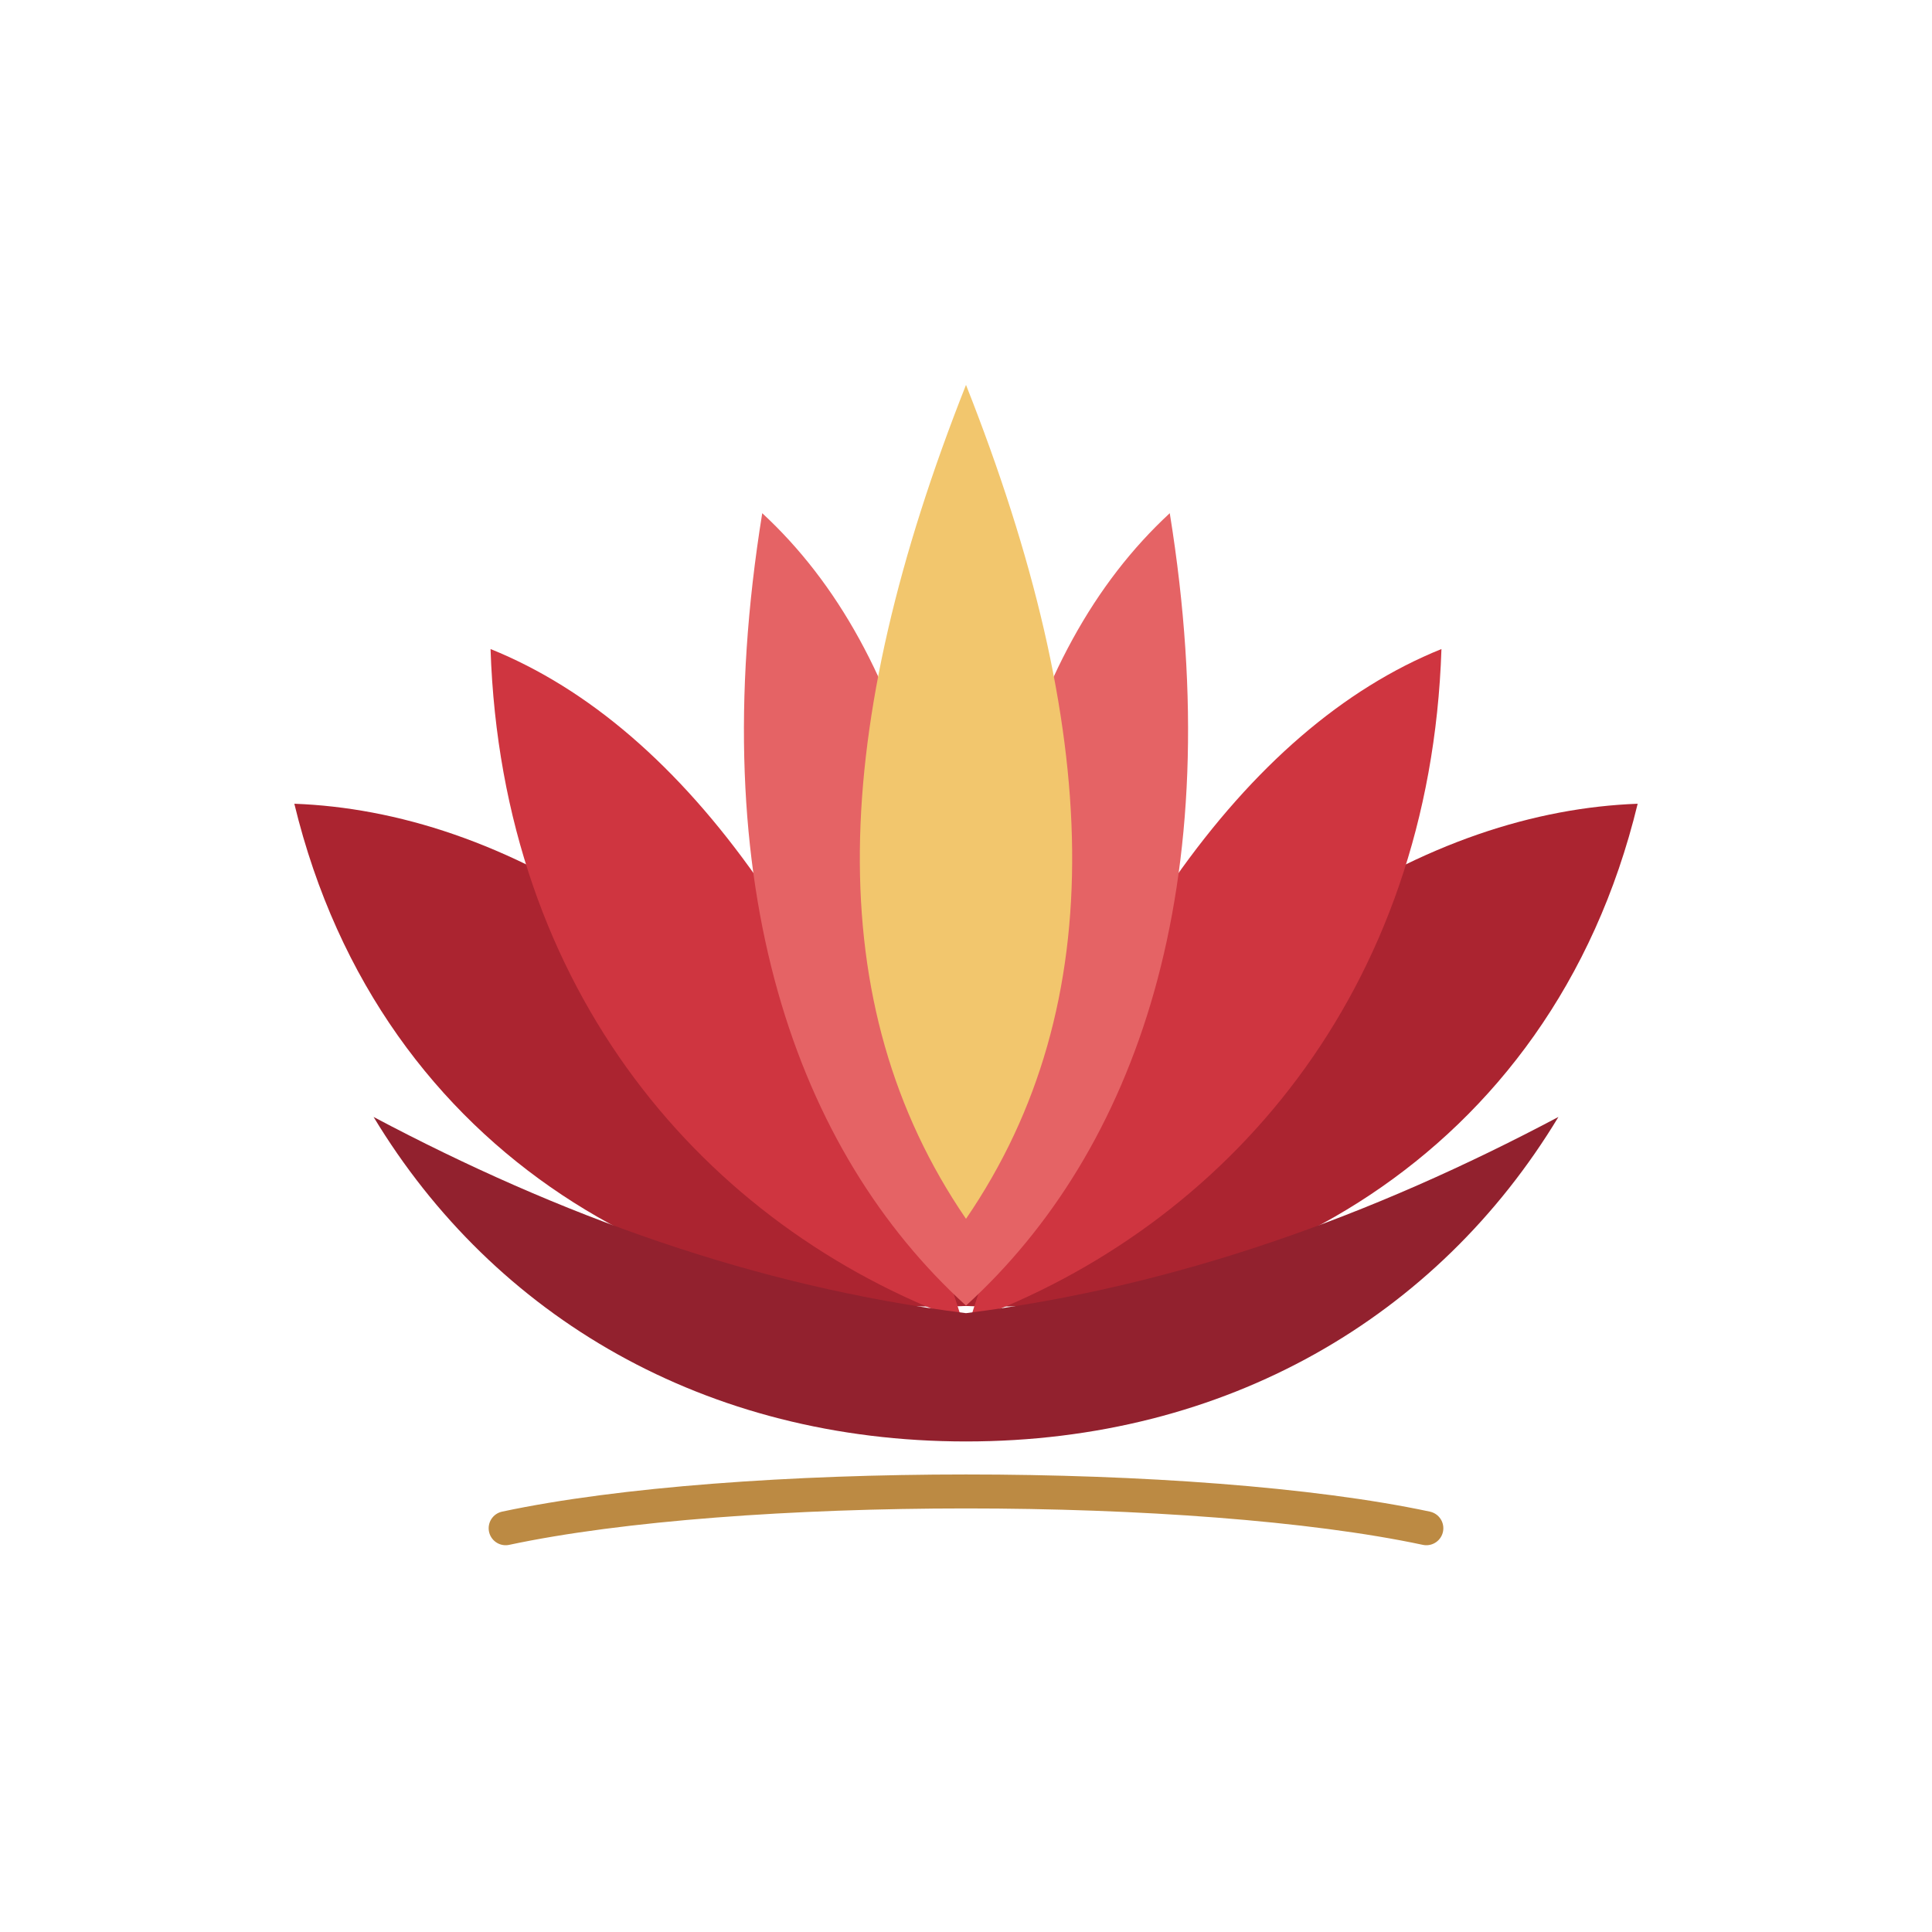
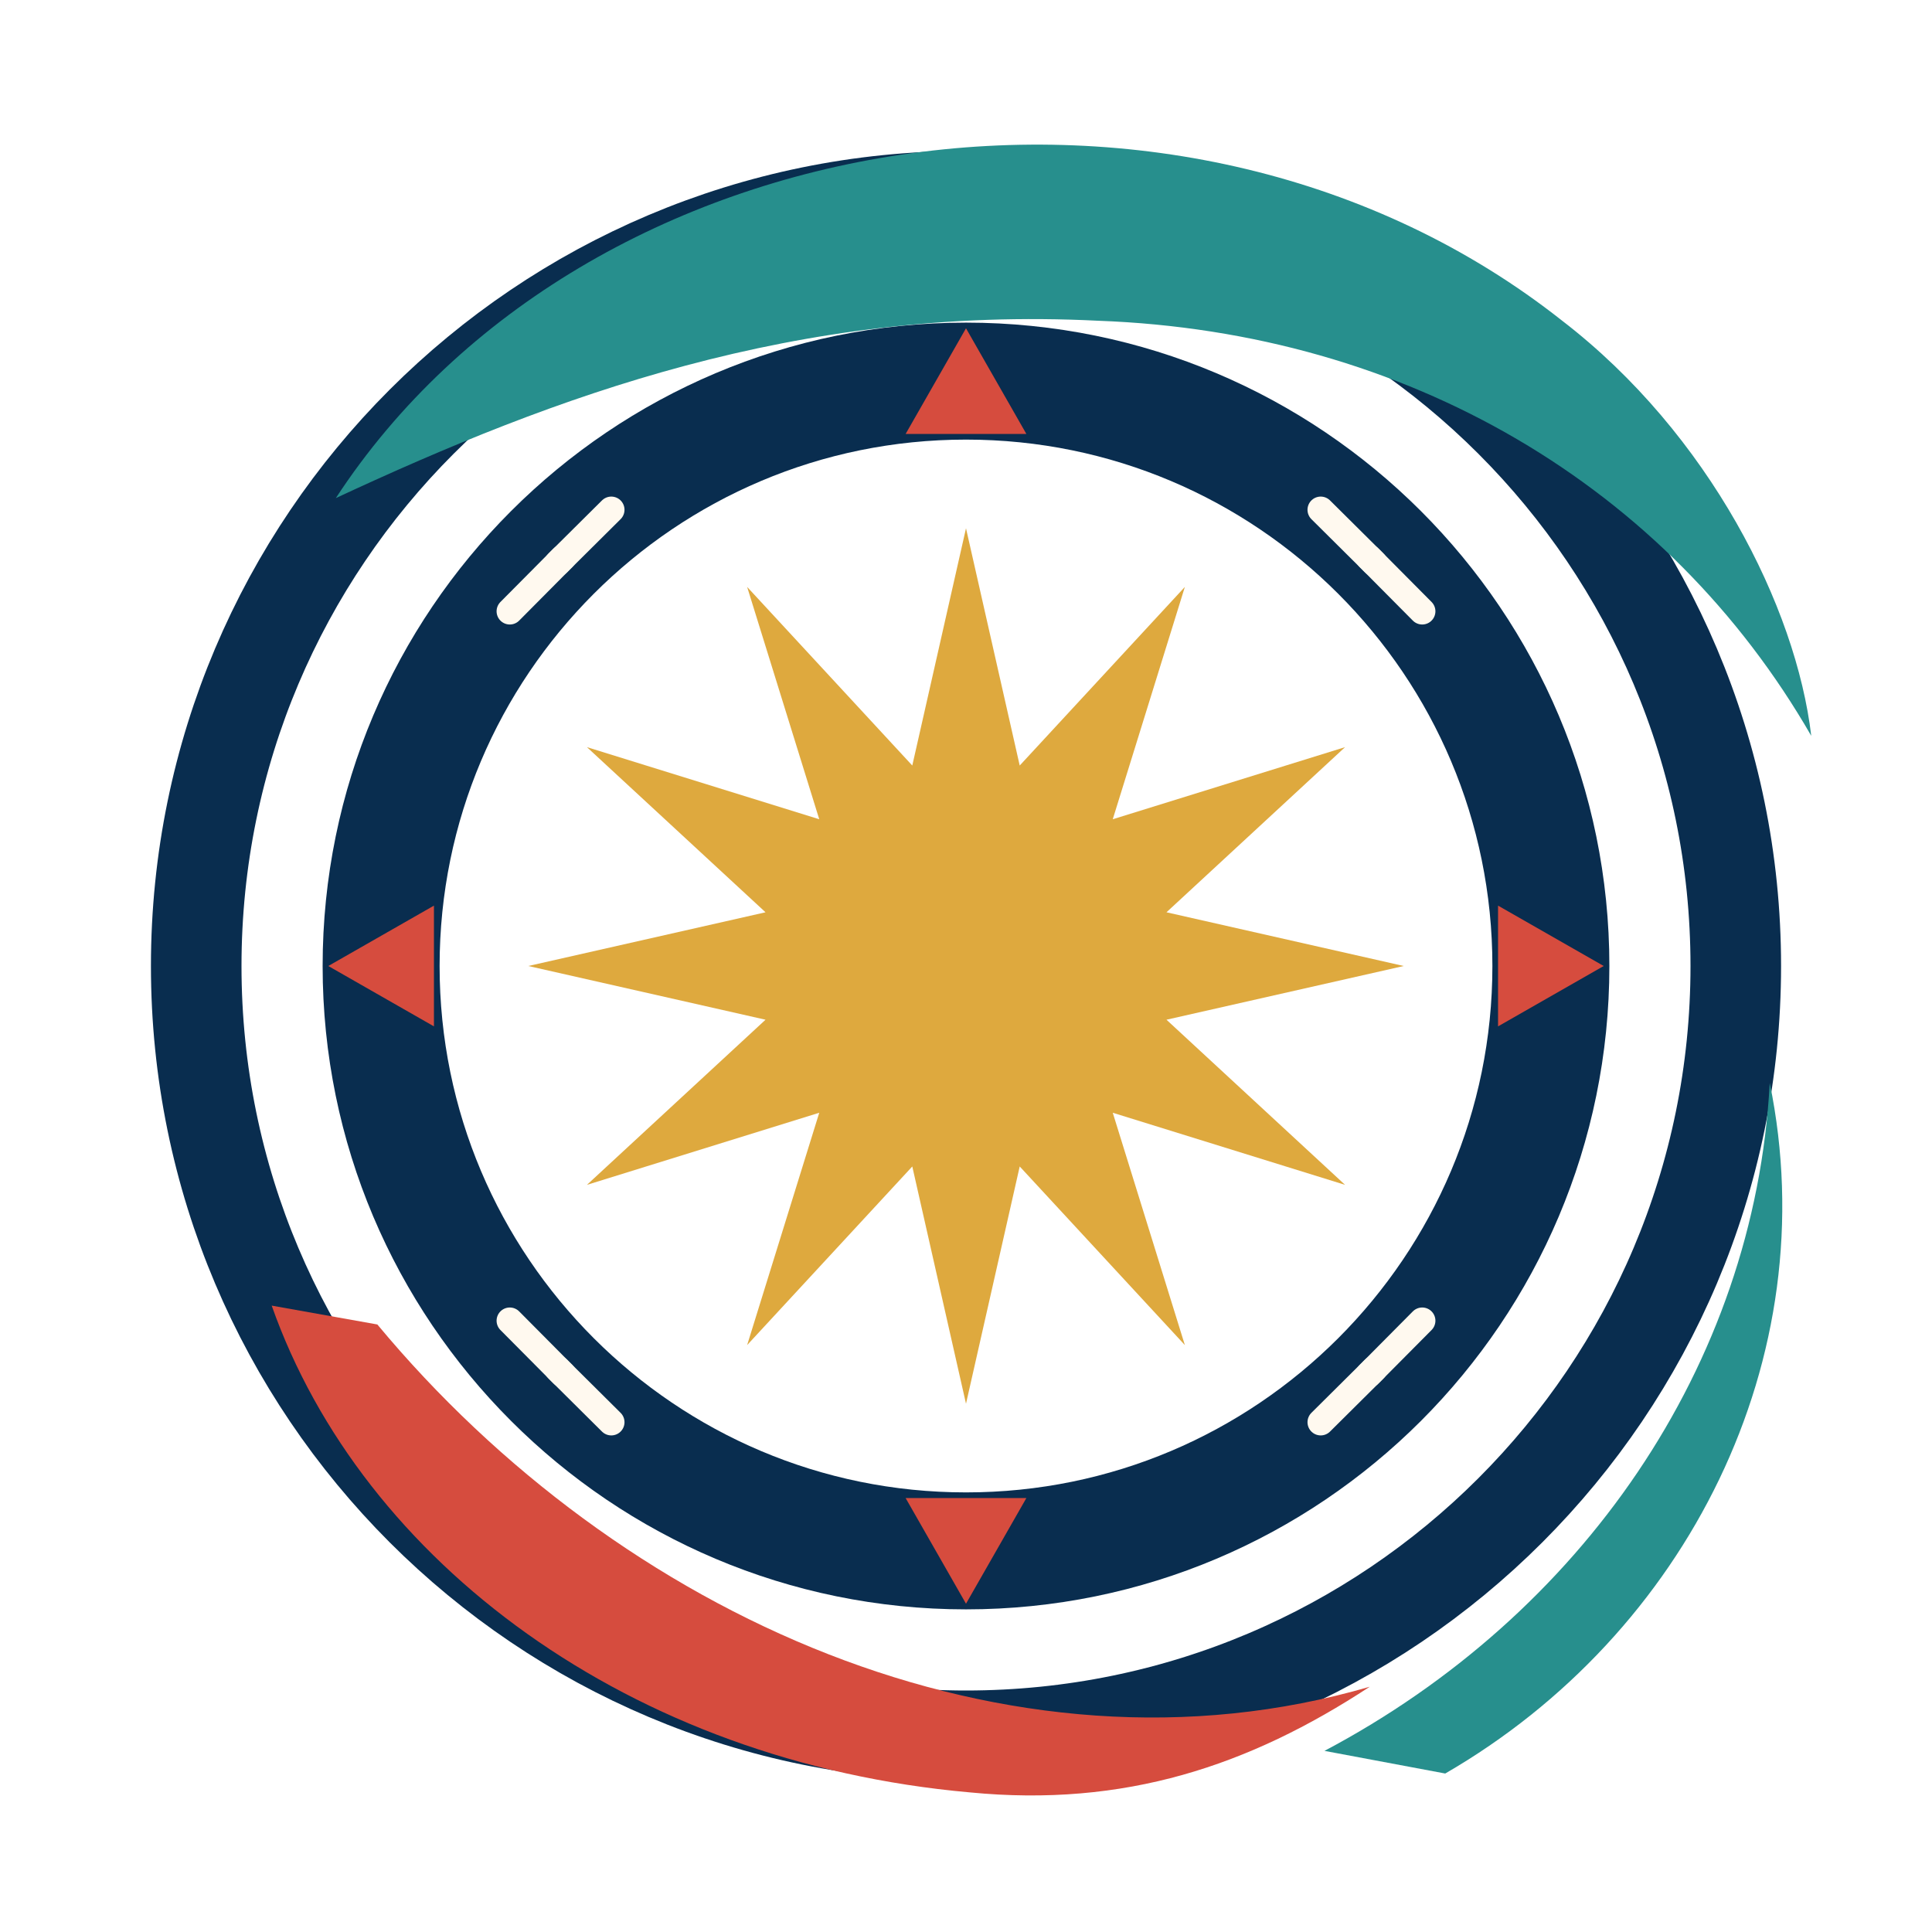
- <svg xmlns="http://www.w3.org/2000/svg" width="512" height="512" viewBox="0 0 512 512" role="img" aria-label="Biểu tượng sen Việt NaMiOS">
-   <path d="M258 346C184 350 101 308 78 213C132 215 197 250 258 346Z" fill="#AB2430" />
-   <path d="M254 346C328 350 411 308 434 213C380 215 315 250 254 346Z" fill="#AB2430" />
-   <path d="M255 350C187 325 133 263 130 172C182 193 225 254 255 350Z" fill="#CF3540" />
-   <path d="M257 350C325 325 379 263 382 172C330 193 287 254 257 350Z" fill="#CF3540" />
-   <path d="M256 346C211 305 186 235 202 136C242 173 259 239 256 346Z" fill="#E56365" />
-   <path d="M256 346C301 305 326 235 310 136C270 173 253 239 256 346Z" fill="#E56365" />
-   <path d="M256 323C217 266 220 193 256 102C292 193 295 266 256 323Z" fill="#F2C66D" />
-   <path d="M99 296C148 322 200 341 256 348C312 341 364 322 413 296C381 349 325 382 256 382C187 382 131 349 99 296Z" fill="#92212E" />
-   <path d="M134 405C195 392 317 392 378 405" fill="none" stroke="#BC8A43" stroke-width="9" stroke-linecap="round" />
+ <svg xmlns="http://www.w3.org/2000/svg" width="512" height="512" viewBox="0 0 512 512" role="img" aria-label="Biểu tượng trống đồng NaMiOS">
+   <circle cx="256" cy="256" r="204" fill="none" stroke="#092D4F" stroke-width="24" />
+   <circle cx="256" cy="256" r="155" fill="none" stroke="#092D4F" stroke-width="31" />
+   <polygon points="256.000,140.000 270.235,202.874 314.000,155.541 294.891,217.109 356.459,198.000 309.126,241.765 372.000,256.000 309.126,270.235 356.459,314.000 294.891,294.891 314.000,356.459 270.235,309.126 256.000,372.000 241.765,309.126 198.000,356.459 217.109,294.891 155.541,314.000 202.874,270.235 140.000,256.000 202.874,241.765 155.541,198.000 217.109,217.109 198.000,155.541 241.765,202.874" fill="#DEA93E" />
+   <polygon points="256.00,87.00 240.00,115.00 272.00,115.00" fill="#D64C3E" />
+   <polygon points="425.00,256.00 397.00,240.00 397.00,272.00" fill="#D64C3E" />
+   <polygon points="256.00,425.00 272.00,397.00 240.00,397.00" fill="#D64C3E" />
+   <polygon points="87.00,256.00 115.00,272.00 115.00,240.00" fill="#D64C3E" />
+   <path d="M350.0 135.1 L364.2 149.2" stroke="#FFF9EF" stroke-width="7" stroke-linecap="round" />
+   <path d="M362.8 147.8 L376.9 162.0" stroke="#FFF9EF" stroke-width="7" stroke-linecap="round" />
+   <path d="M376.9 350.0 L362.8 364.2" stroke="#FFF9EF" stroke-width="7" stroke-linecap="round" />
+   <path d="M364.2 362.8 L350.0 376.9" stroke="#FFF9EF" stroke-width="7" stroke-linecap="round" />
+   <path d="M162.0 376.9 L147.8 362.8" stroke="#FFF9EF" stroke-width="7" stroke-linecap="round" />
+   <path d="M149.2 364.2 L135.1 350.0" stroke="#FFF9EF" stroke-width="7" stroke-linecap="round" />
+   <path d="M135.1 162.0 L149.2 147.8" stroke="#FFF9EF" stroke-width="7" stroke-linecap="round" />
+   <path d="M147.8 149.2 L162.0 135.1" stroke="#FFF9EF" stroke-width="7" stroke-linecap="round" />
+   <path d="M 89 132 C 155 31 314 6 414 85 C 453 115 476 161 480 195 C 442 129 373 88 291 85 C 211 81 147 105 89 132 Z" fill="#278F8D" />
+   <path d="M 72 346 C 96 414 167 467 257 475 C 298 479 331 468 363 447 C 267 475 164 428 100 351 Z" fill="#D64C3E" />
+   <path d="M 351 464 C 419 428 465 362 469 287 C 484 360 447 433 383 470 Z" fill="#278F8D" />
</svg>
